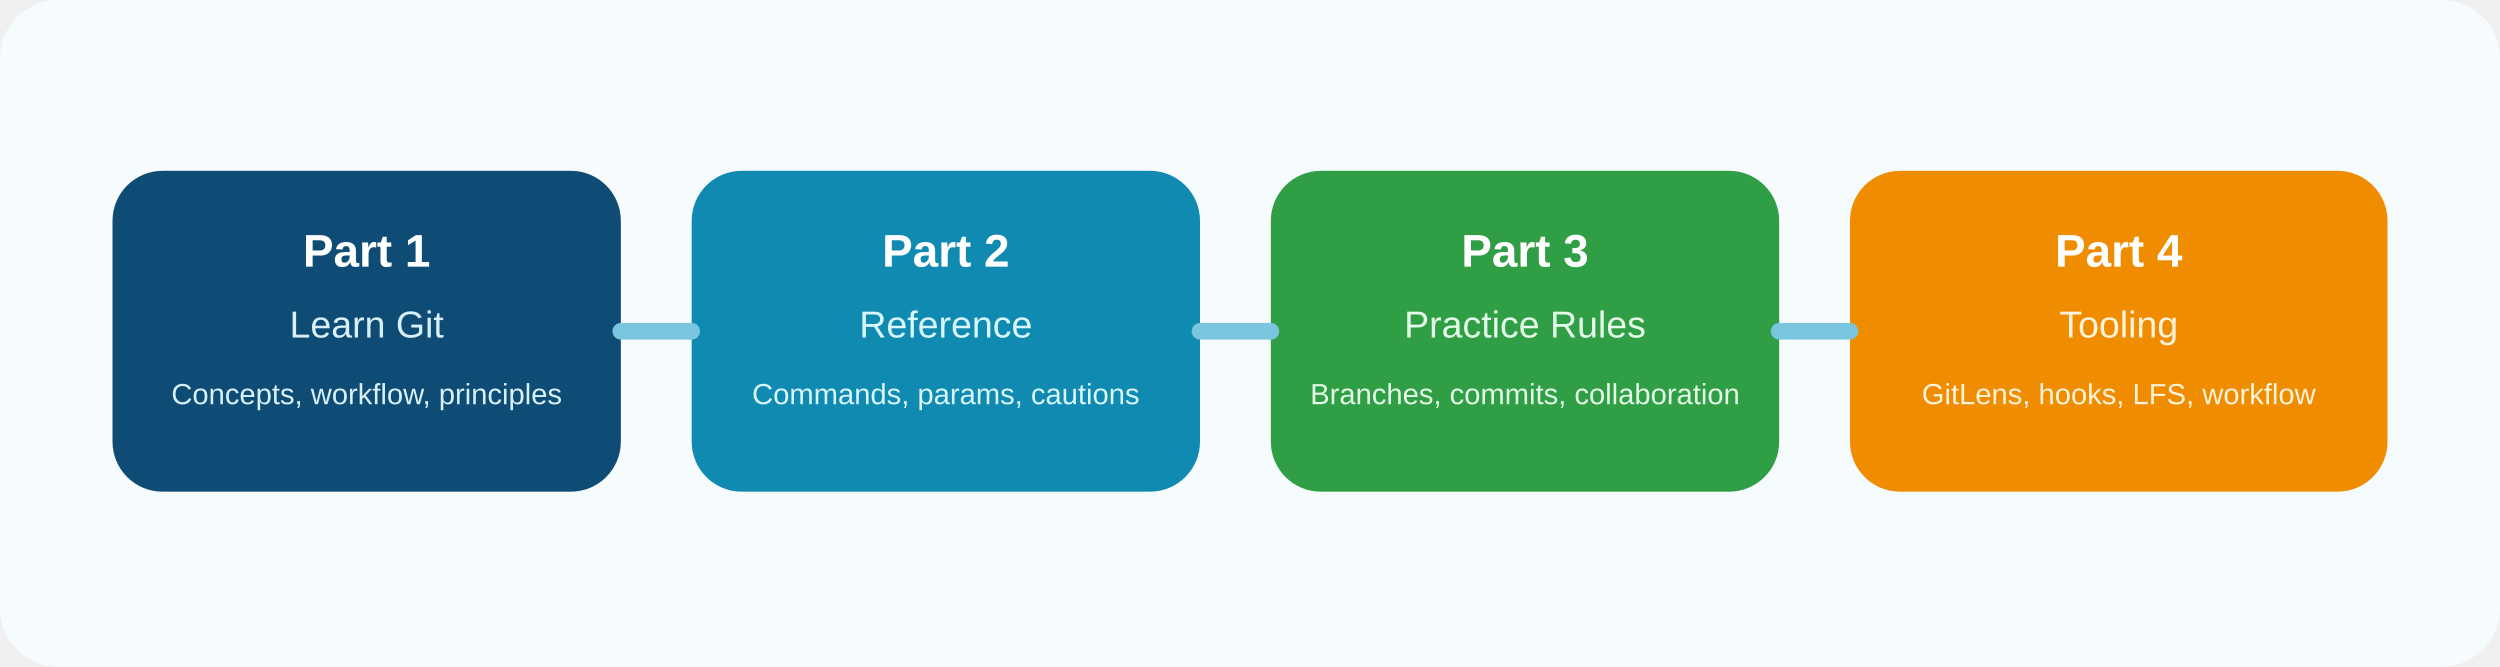
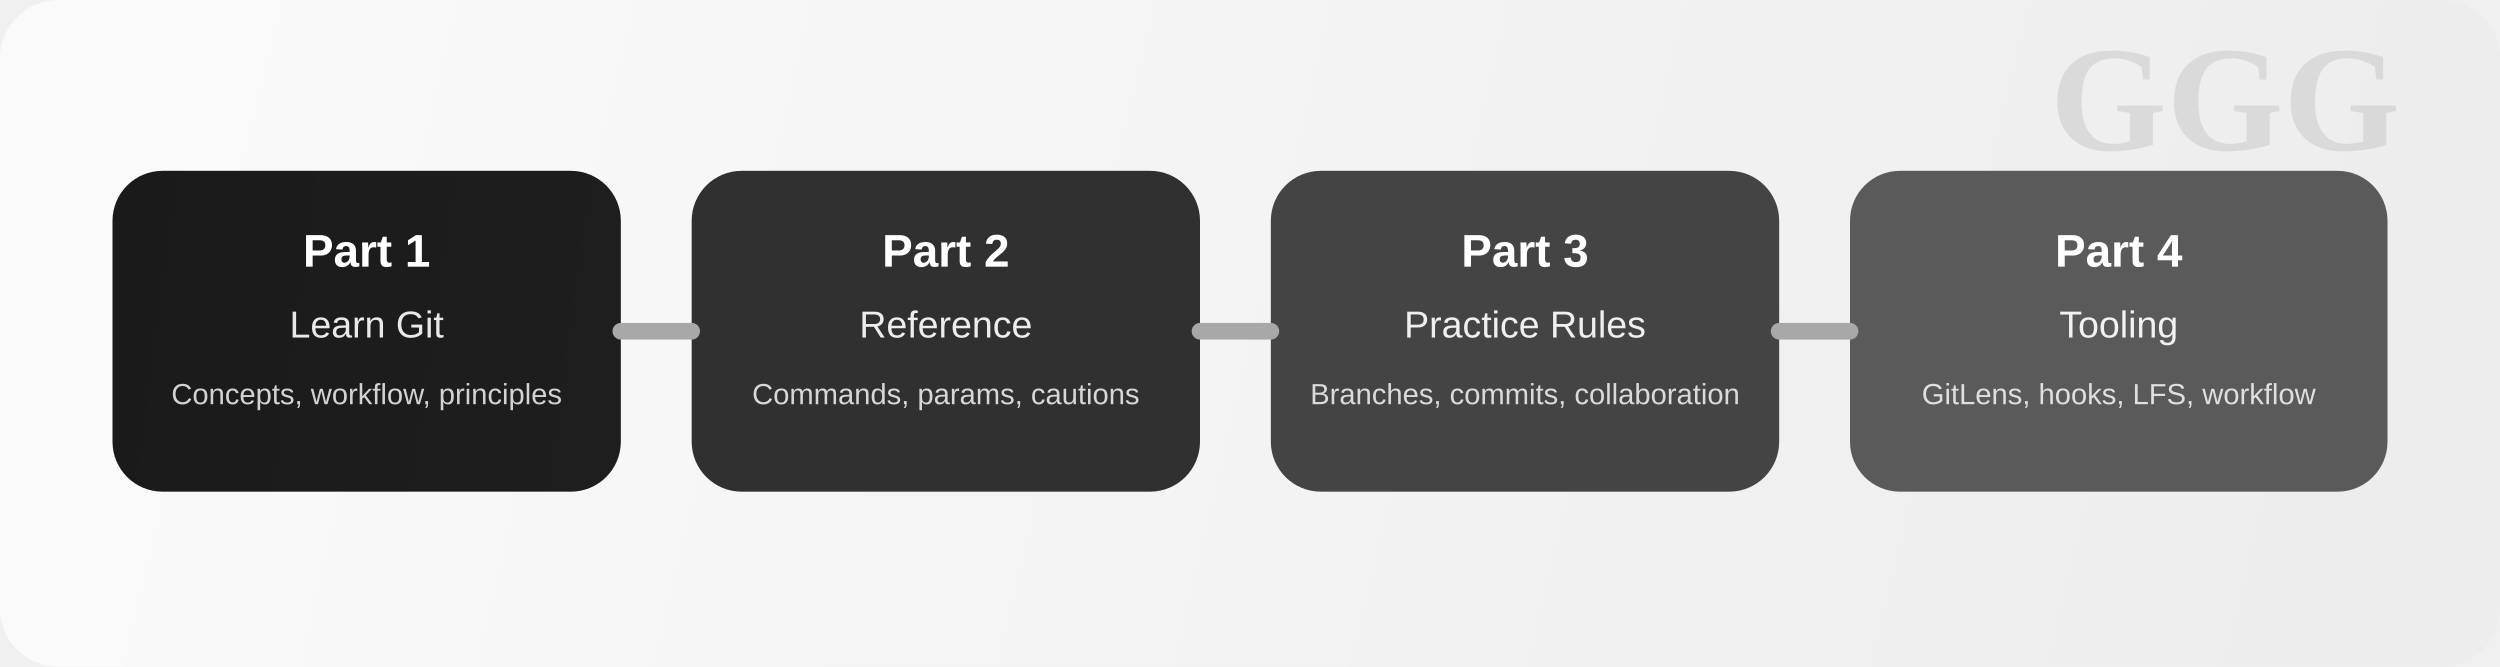
<svg xmlns="http://www.w3.org/2000/svg" width="1200" height="320" viewBox="0 0 1200 320" fill="none">
-   <rect width="1200" height="320" rx="28" fill="#F6FBFE" />
-   <rect x="54" y="82" width="244" height="154" rx="24" fill="#0F4C75" />
-   <rect x="332" y="82" width="244" height="154" rx="24" fill="#118AB2" />
-   <rect x="610" y="82" width="244" height="154" rx="24" fill="#2F9E44" />
-   <rect x="888" y="82" width="258" height="154" rx="24" fill="#F08C00" />
+   <defs>
+     <linearGradient id="bg" x1="84" y1="42" x2="1116" y2="288" gradientUnits="userSpaceOnUse">
+       <stop stop-color="#FAFAFA" />
+       <stop offset="1" stop-color="#EDEDED" />
+     </linearGradient>
+     <linearGradient id="cardDark" x1="54" y1="82" x2="1146" y2="236" gradientUnits="userSpaceOnUse">
+       <stop stop-color="#1A1A1A" />
+       <stop offset="1" stop-color="#2B2B2B" />
+     </linearGradient>
+   </defs>
+   <rect width="1200" height="320" rx="28" fill="url(#bg)" />
+   <text x="1068" y="72" fill="#111111" fill-opacity="0.09" font-family="Georgia, Times New Roman, serif" font-size="72" font-weight="700" text-anchor="middle">GGG</text>
+   <rect x="54" y="82" width="244" height="154" rx="24" fill="url(#cardDark)" />
+   <rect x="332" y="82" width="244" height="154" rx="24" fill="#303030" />
+   <rect x="610" y="82" width="244" height="154" rx="24" fill="#444444" />
+   <rect x="888" y="82" width="258" height="154" rx="24" fill="#5A5A5A" />
  <text x="176" y="128" fill="#FFFFFF" font-family="Segoe UI, Arial, sans-serif" font-size="22" font-weight="700" text-anchor="middle">Part 1</text>
-   <text x="176" y="162" fill="#D8F0FA" font-family="Segoe UI, Arial, sans-serif" font-size="18" text-anchor="middle">Learn Git</text>
-   <text x="176" y="194" fill="#D8F0FA" font-family="Segoe UI, Arial, sans-serif" font-size="14" text-anchor="middle">Concepts, workflow, principles</text>
+   <text x="176" y="162" fill="#E9E9E9" font-family="Segoe UI, Arial, sans-serif" font-size="18" text-anchor="middle">Learn Git</text>
+   <text x="176" y="194" fill="#D2D2D2" font-family="Segoe UI, Arial, sans-serif" font-size="14" text-anchor="middle">Concepts, workflow, principles</text>
  <text x="454" y="128" fill="#FFFFFF" font-family="Segoe UI, Arial, sans-serif" font-size="22" font-weight="700" text-anchor="middle">Part 2</text>
-   <text x="454" y="162" fill="#D8F7FF" font-family="Segoe UI, Arial, sans-serif" font-size="18" text-anchor="middle">Reference</text>
-   <text x="454" y="194" fill="#D8F7FF" font-family="Segoe UI, Arial, sans-serif" font-size="14" text-anchor="middle">Commands, params, cautions</text>
+   <text x="454" y="162" fill="#EDEDED" font-family="Segoe UI, Arial, sans-serif" font-size="18" text-anchor="middle">Reference</text>
+   <text x="454" y="194" fill="#D7D7D7" font-family="Segoe UI, Arial, sans-serif" font-size="14" text-anchor="middle">Commands, params, cautions</text>
  <text x="732" y="128" fill="#FFFFFF" font-family="Segoe UI, Arial, sans-serif" font-size="22" font-weight="700" text-anchor="middle">Part 3</text>
-   <text x="732" y="162" fill="#E3FBE8" font-family="Segoe UI, Arial, sans-serif" font-size="18" text-anchor="middle">Practice Rules</text>
-   <text x="732" y="194" fill="#E3FBE8" font-family="Segoe UI, Arial, sans-serif" font-size="14" text-anchor="middle">Branches, commits, collaboration</text>
+   <text x="732" y="162" fill="#EFEFEF" font-family="Segoe UI, Arial, sans-serif" font-size="18" text-anchor="middle">Practice Rules</text>
+   <text x="732" y="194" fill="#DADADA" font-family="Segoe UI, Arial, sans-serif" font-size="14" text-anchor="middle">Branches, commits, collaboration</text>
  <text x="1017" y="128" fill="#FFFFFF" font-family="Segoe UI, Arial, sans-serif" font-size="22" font-weight="700" text-anchor="middle">Part 4</text>
-   <text x="1017" y="162" fill="#FFF3DB" font-family="Segoe UI, Arial, sans-serif" font-size="18" text-anchor="middle">Tooling</text>
-   <text x="1017" y="194" fill="#FFF3DB" font-family="Segoe UI, Arial, sans-serif" font-size="14" text-anchor="middle">GitLens, hooks, LFS, workflow</text>
-   <path d="M298 159H332" stroke="#79C6DE" stroke-width="8" stroke-linecap="round" />
-   <path d="M576 159H610" stroke="#79C6DE" stroke-width="8" stroke-linecap="round" />
-   <path d="M854 159H888" stroke="#79C6DE" stroke-width="8" stroke-linecap="round" />
+   <text x="1017" y="162" fill="#F2F2F2" font-family="Segoe UI, Arial, sans-serif" font-size="18" text-anchor="middle">Tooling</text>
+   <text x="1017" y="194" fill="#DFDFDF" font-family="Segoe UI, Arial, sans-serif" font-size="14" text-anchor="middle">GitLens, hooks, LFS, workflow</text>
+   <path d="M298 159H332" stroke="#A8A8A8" stroke-width="8" stroke-linecap="round" />
+   <path d="M576 159H610" stroke="#A8A8A8" stroke-width="8" stroke-linecap="round" />
+   <path d="M854 159H888" stroke="#A8A8A8" stroke-width="8" stroke-linecap="round" />
</svg>
